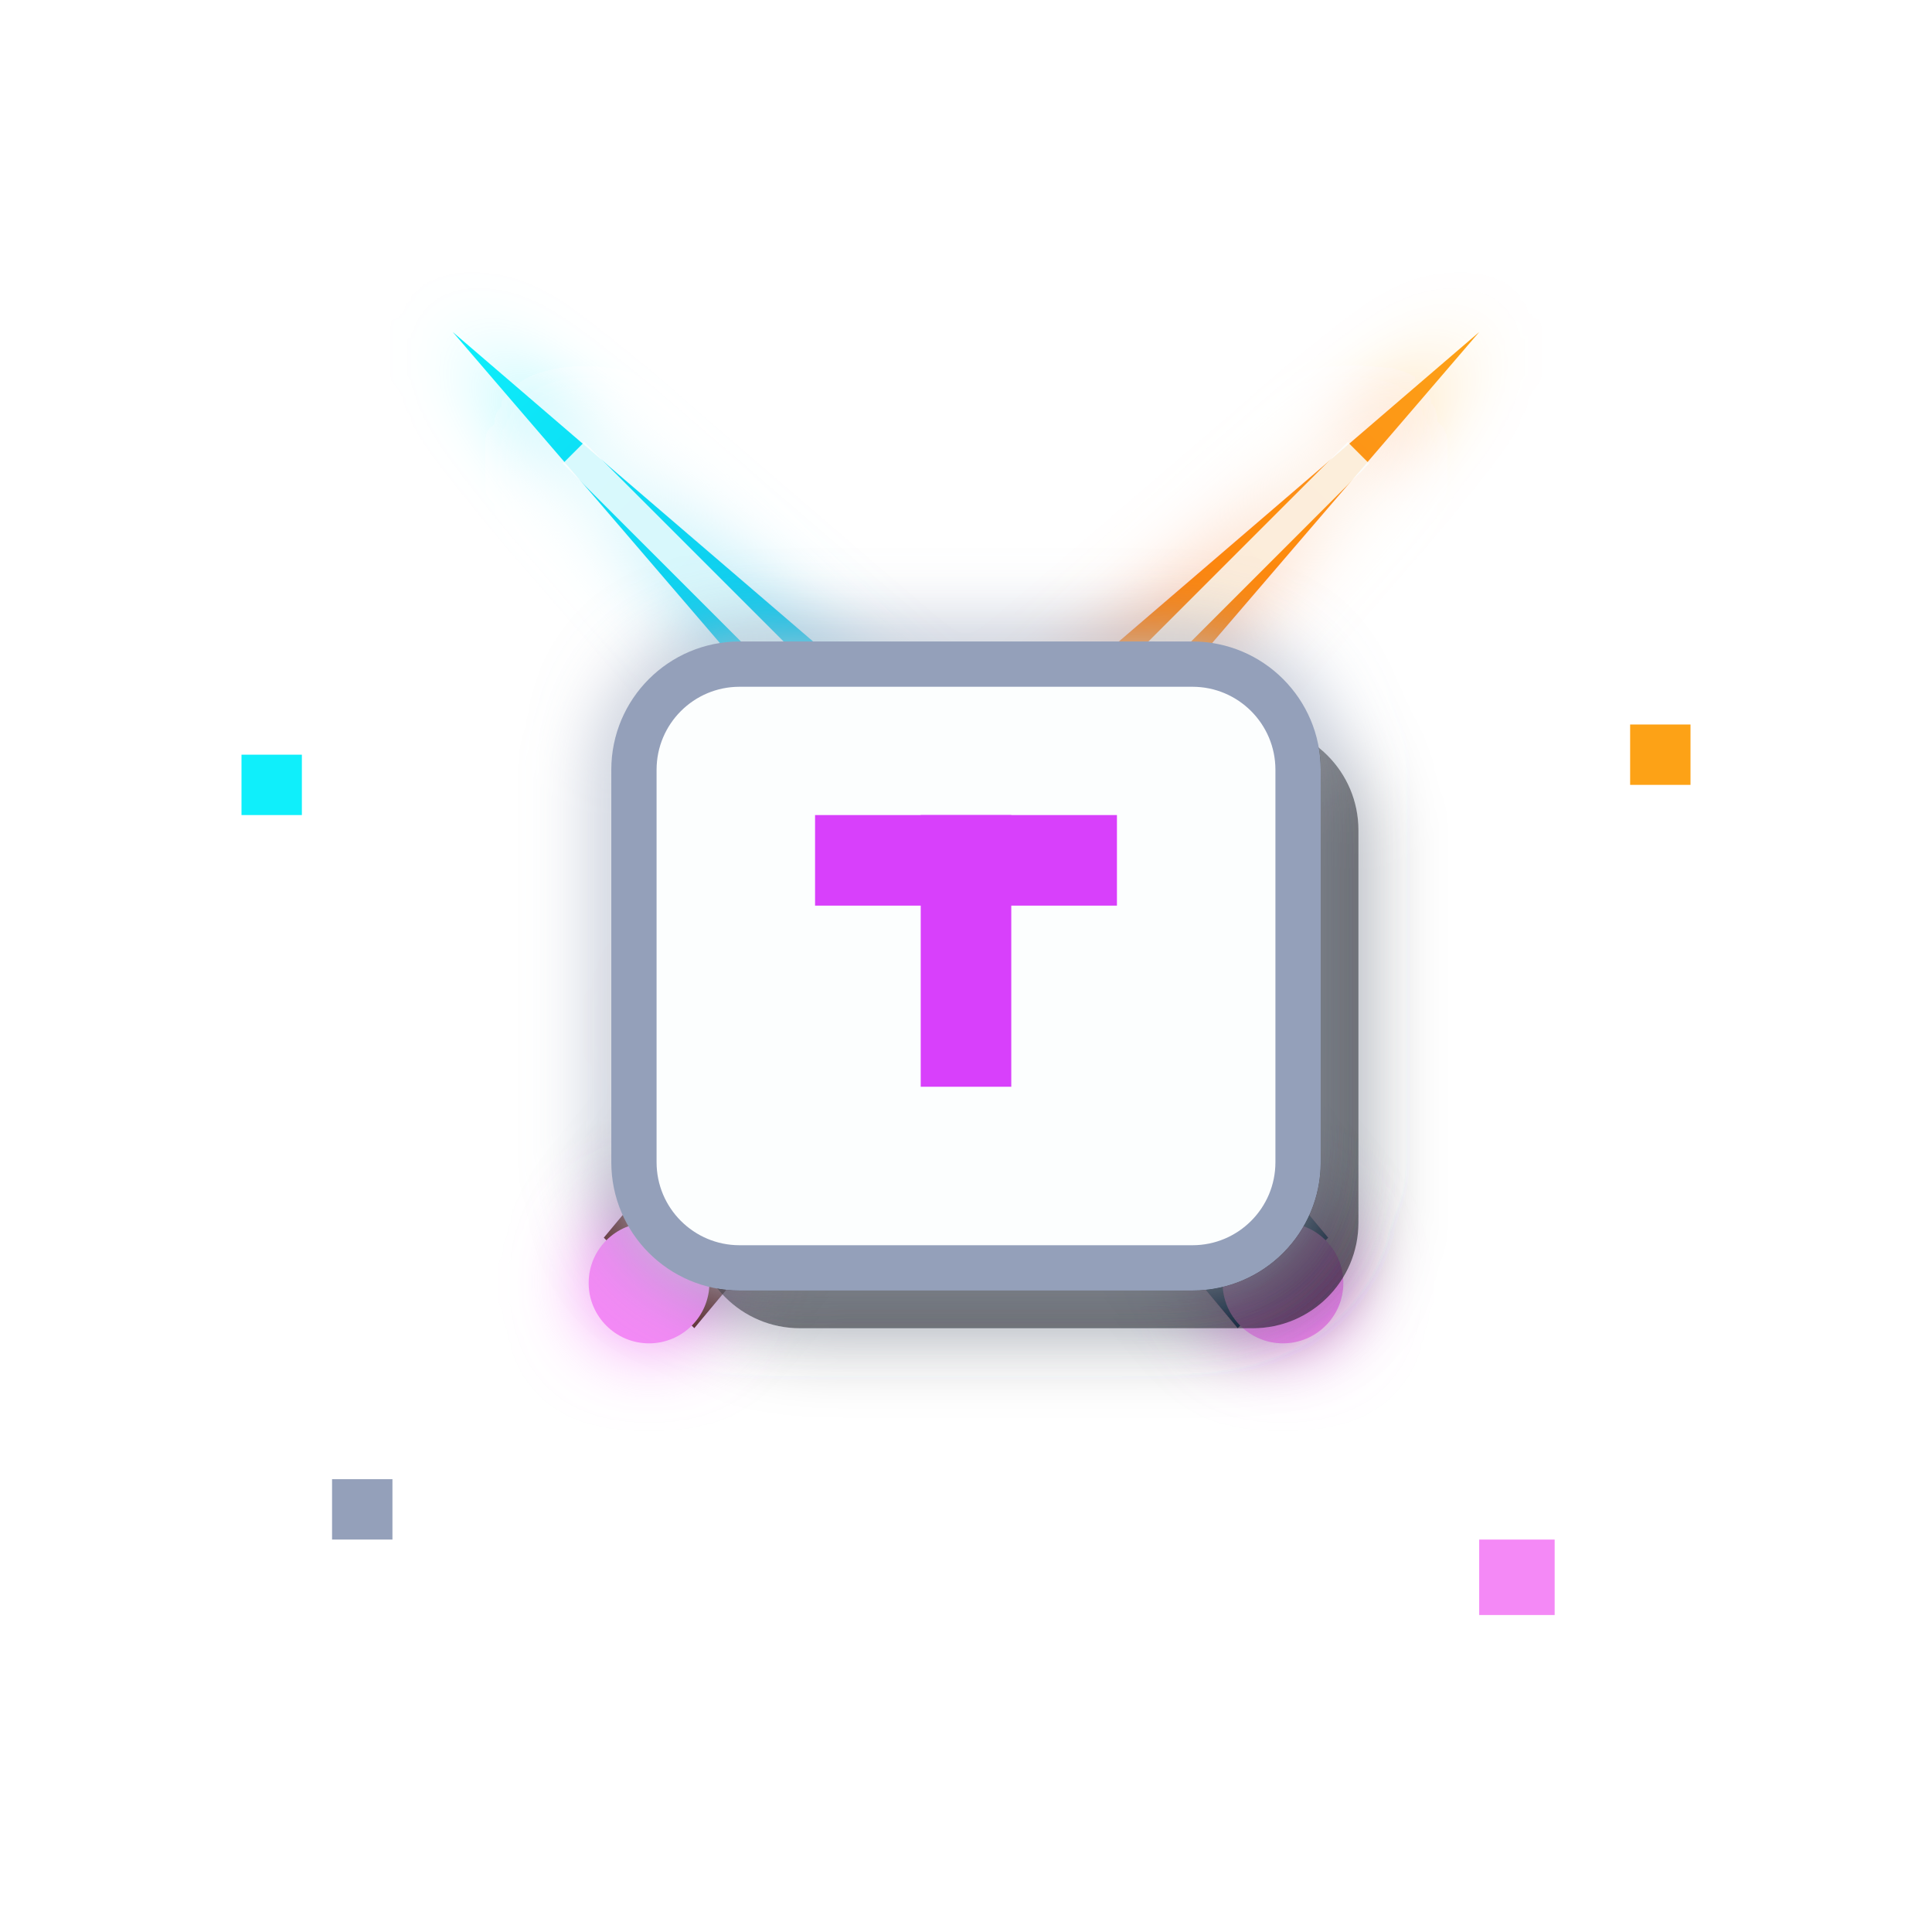
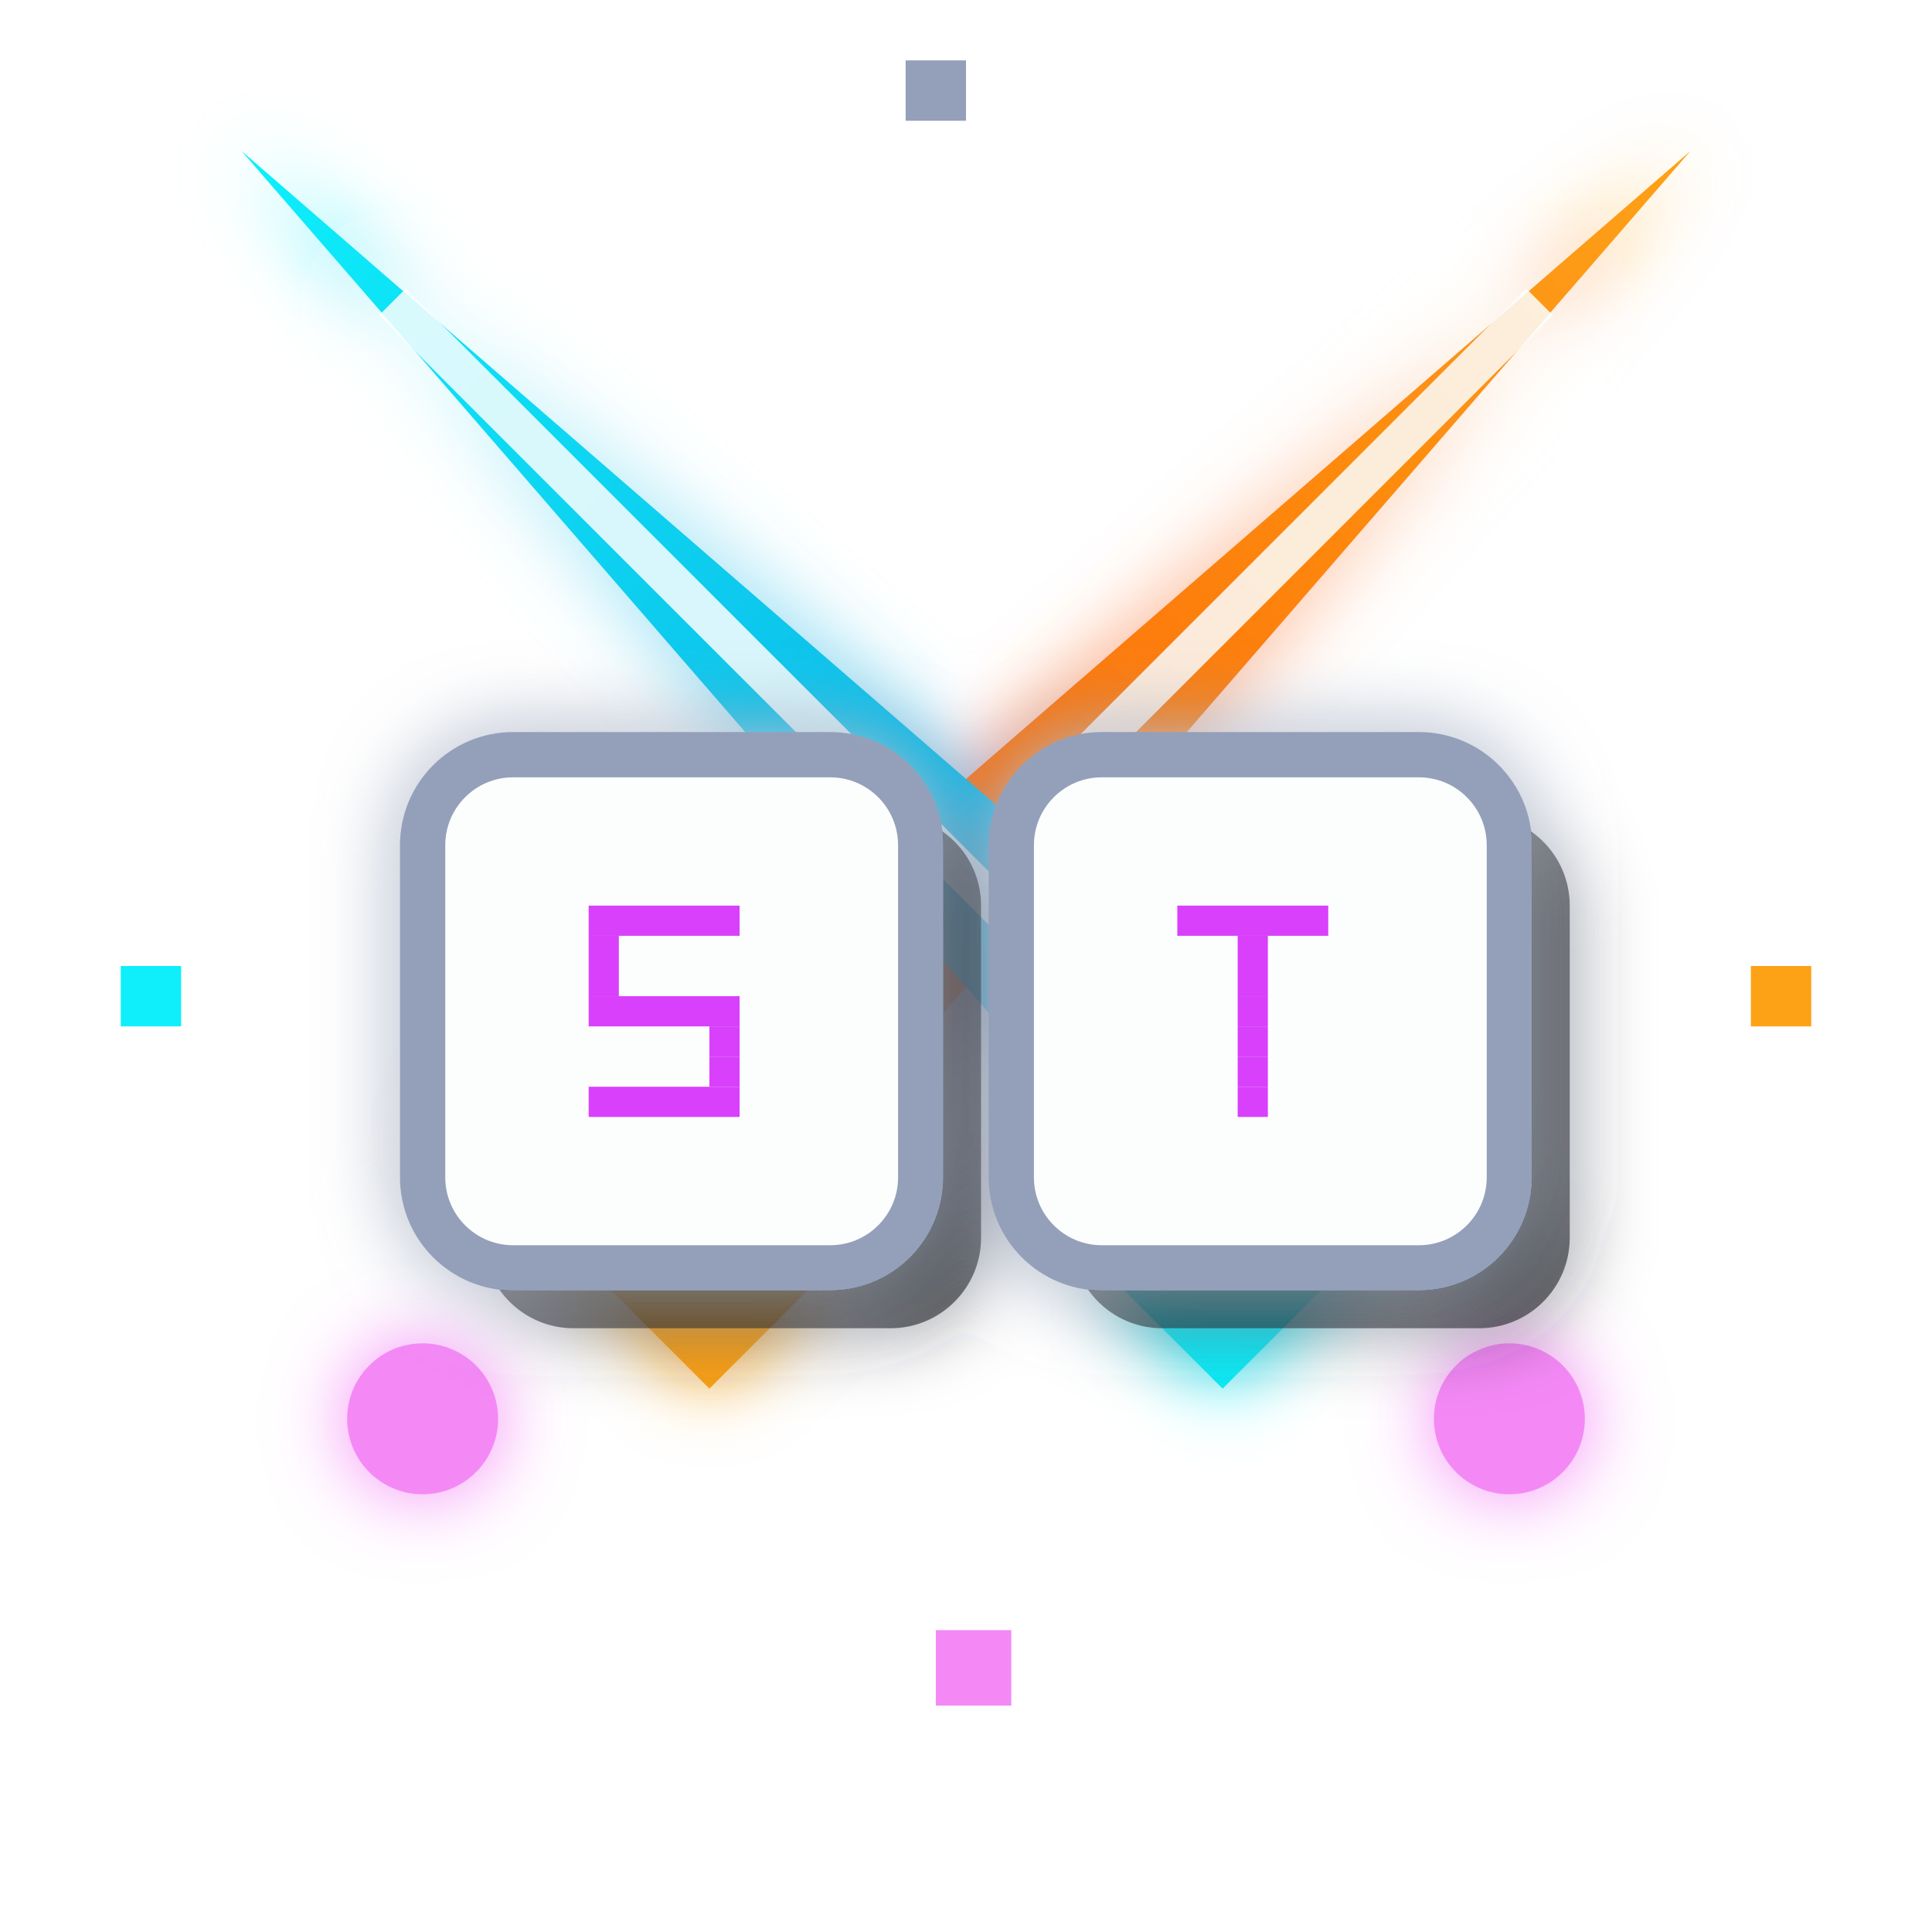
- <svg xmlns="http://www.w3.org/2000/svg" viewBox="0 0 128 128" role="img" aria-label="Shadow Type logo: crossed daggers over a keycap">
+ <svg xmlns="http://www.w3.org/2000/svg" viewBox="0 0 128 128" role="img" aria-label="Shadow Type logo: crossed pixel daggers over S and T keycaps">
  <defs>
    <linearGradient id="st-blade-cyan" x1="0" y1="0" x2="1" y2="1">
      <stop offset="0" stop-color="#0feffb" />
      <stop offset="1" stop-color="#0696db" />
    </linearGradient>
    <linearGradient id="st-blade-ember" x1="1" y1="0" x2="0" y2="1">
      <stop offset="0" stop-color="#fda216" />
      <stop offset="1" stop-color="#fc5003" />
    </linearGradient>
    <filter id="st-glow" x="-40%" y="-40%" width="180%" height="180%">
      <feGaussianBlur stdDeviation="2.6" result="b" />
      <feMerge>
        <feMergeNode in="b" />
        <feMergeNode in="SourceGraphic" />
      </feMerge>
    </filter>
  </defs>
  <g filter="url(#st-glow)">
-     <polygon points="98,22 55.5,71.5 48.5,64.5" fill="url(#st-blade-ember)" />
-     <line x1="90" y1="30" x2="58" y2="62" stroke="#fcfefe" stroke-width="2" opacity="0.85" />
-     <polygon points="48,64 60,76 56,80 44,68" fill="#fda216" />
-     <polygon points="50,70 56,76 46,88 40,82" fill="#5e2c29" />
-     <circle cx="43" cy="85" r="4" fill="#f489f6" />
-     <polygon points="30,22 79.5,64.5 72.5,71.5" fill="url(#st-blade-cyan)" />
-     <line x1="38" y1="30" x2="70" y2="62" stroke="#fcfefe" stroke-width="2" opacity="0.85" />
-     <polygon points="80,64 68,76 72,80 84,68" fill="#0feffb" />
-     <polygon points="78,70 72,76 82,88 88,82" fill="#03396b" />
-     <circle cx="85" cy="85" r="4" fill="#f489f6" />
+     <polygon points="112,10 47,85 37,75" fill="url(#st-blade-ember)" />
+     <line x1="102" y1="20" x2="52" y2="70" stroke="#fcfefe" stroke-width="2.5" opacity="0.85" />
+     <polygon points="47,92 54,85 36,68 30,75" fill="#fda216" />
+     <polygon points="39,83 44,78 32,90 27,95" fill="#5e2c29" />
+     <circle cx="28" cy="94" r="5" fill="#f489f6" />
+     <polygon points="16,10 91,75 81,85" fill="url(#st-blade-cyan)" />
+     <line x1="26" y1="20" x2="76" y2="70" stroke="#fcfefe" stroke-width="2.5" opacity="0.85" />
+     <polygon points="81,92 74,85 92,68 98,75" fill="#0feffb" />
+     <polygon points="89,83 84,78 96,90 101,95" fill="#03396b" />
+     <circle cx="100" cy="94" r="5" fill="#f489f6" />
  </g>
  <g filter="url(#st-glow)">
-     <rect x="46" y="48" width="44" height="40" rx="7" fill="#000000" opacity="0.55" />
-     <rect x="42" y="44" width="44" height="40" rx="7" fill="#fcfefe" stroke="#94a0ba" stroke-width="3" />
-     <rect x="54" y="54" width="20" height="6" fill="#d840fb" />
-     <rect x="61" y="54" width="6" height="18" fill="#d840fb" />
+     <rect x="32" y="54" width="33" height="34" rx="6" fill="#000000" opacity="0.55" />
+     <rect x="71" y="54" width="33" height="34" rx="6" fill="#000000" opacity="0.55" />
+     <rect x="28" y="50" width="33" height="34" rx="6" fill="#fcfefe" stroke="#94a0ba" stroke-width="3" />
+     <rect x="67" y="50" width="33" height="34" rx="6" fill="#fcfefe" stroke="#94a0ba" stroke-width="3" />
+     <g fill="#d840fb">
+       <rect x="39" y="60" width="10" height="2" />
+       <rect x="39" y="62" width="2" height="2" />
+       <rect x="39" y="64" width="2" height="2" />
+       <rect x="39" y="66" width="10" height="2" />
+       <rect x="47" y="68" width="2" height="2" />
+       <rect x="47" y="70" width="2" height="2" />
+       <rect x="39" y="72" width="10" height="2" />
+     </g>
+     <g fill="#d840fb">
+       <rect x="78" y="60" width="10" height="2" />
+       <rect x="82" y="62" width="2" height="2" />
+       <rect x="82" y="64" width="2" height="2" />
+       <rect x="82" y="66" width="2" height="2" />
+       <rect x="82" y="68" width="2" height="2" />
+       <rect x="82" y="70" width="2" height="2" />
+       <rect x="82" y="72" width="2" height="2" />
+     </g>
  </g>
-   <rect x="16" y="50" width="4" height="4" fill="#0feffb" />
-   <rect x="108" y="48" width="4" height="4" fill="#fda216" />
-   <rect x="98" y="102" width="5" height="5" fill="#f489f6" />
-   <rect x="22" y="98" width="4" height="4" fill="#94a0ba" />
+   <rect x="8" y="64" width="4" height="4" fill="#0feffb" />
+   <rect x="116" y="64" width="4" height="4" fill="#fda216" />
+   <rect x="62" y="108" width="5" height="5" fill="#f489f6" />
+   <rect x="60" y="4" width="4" height="4" fill="#94a0ba" />
</svg>
